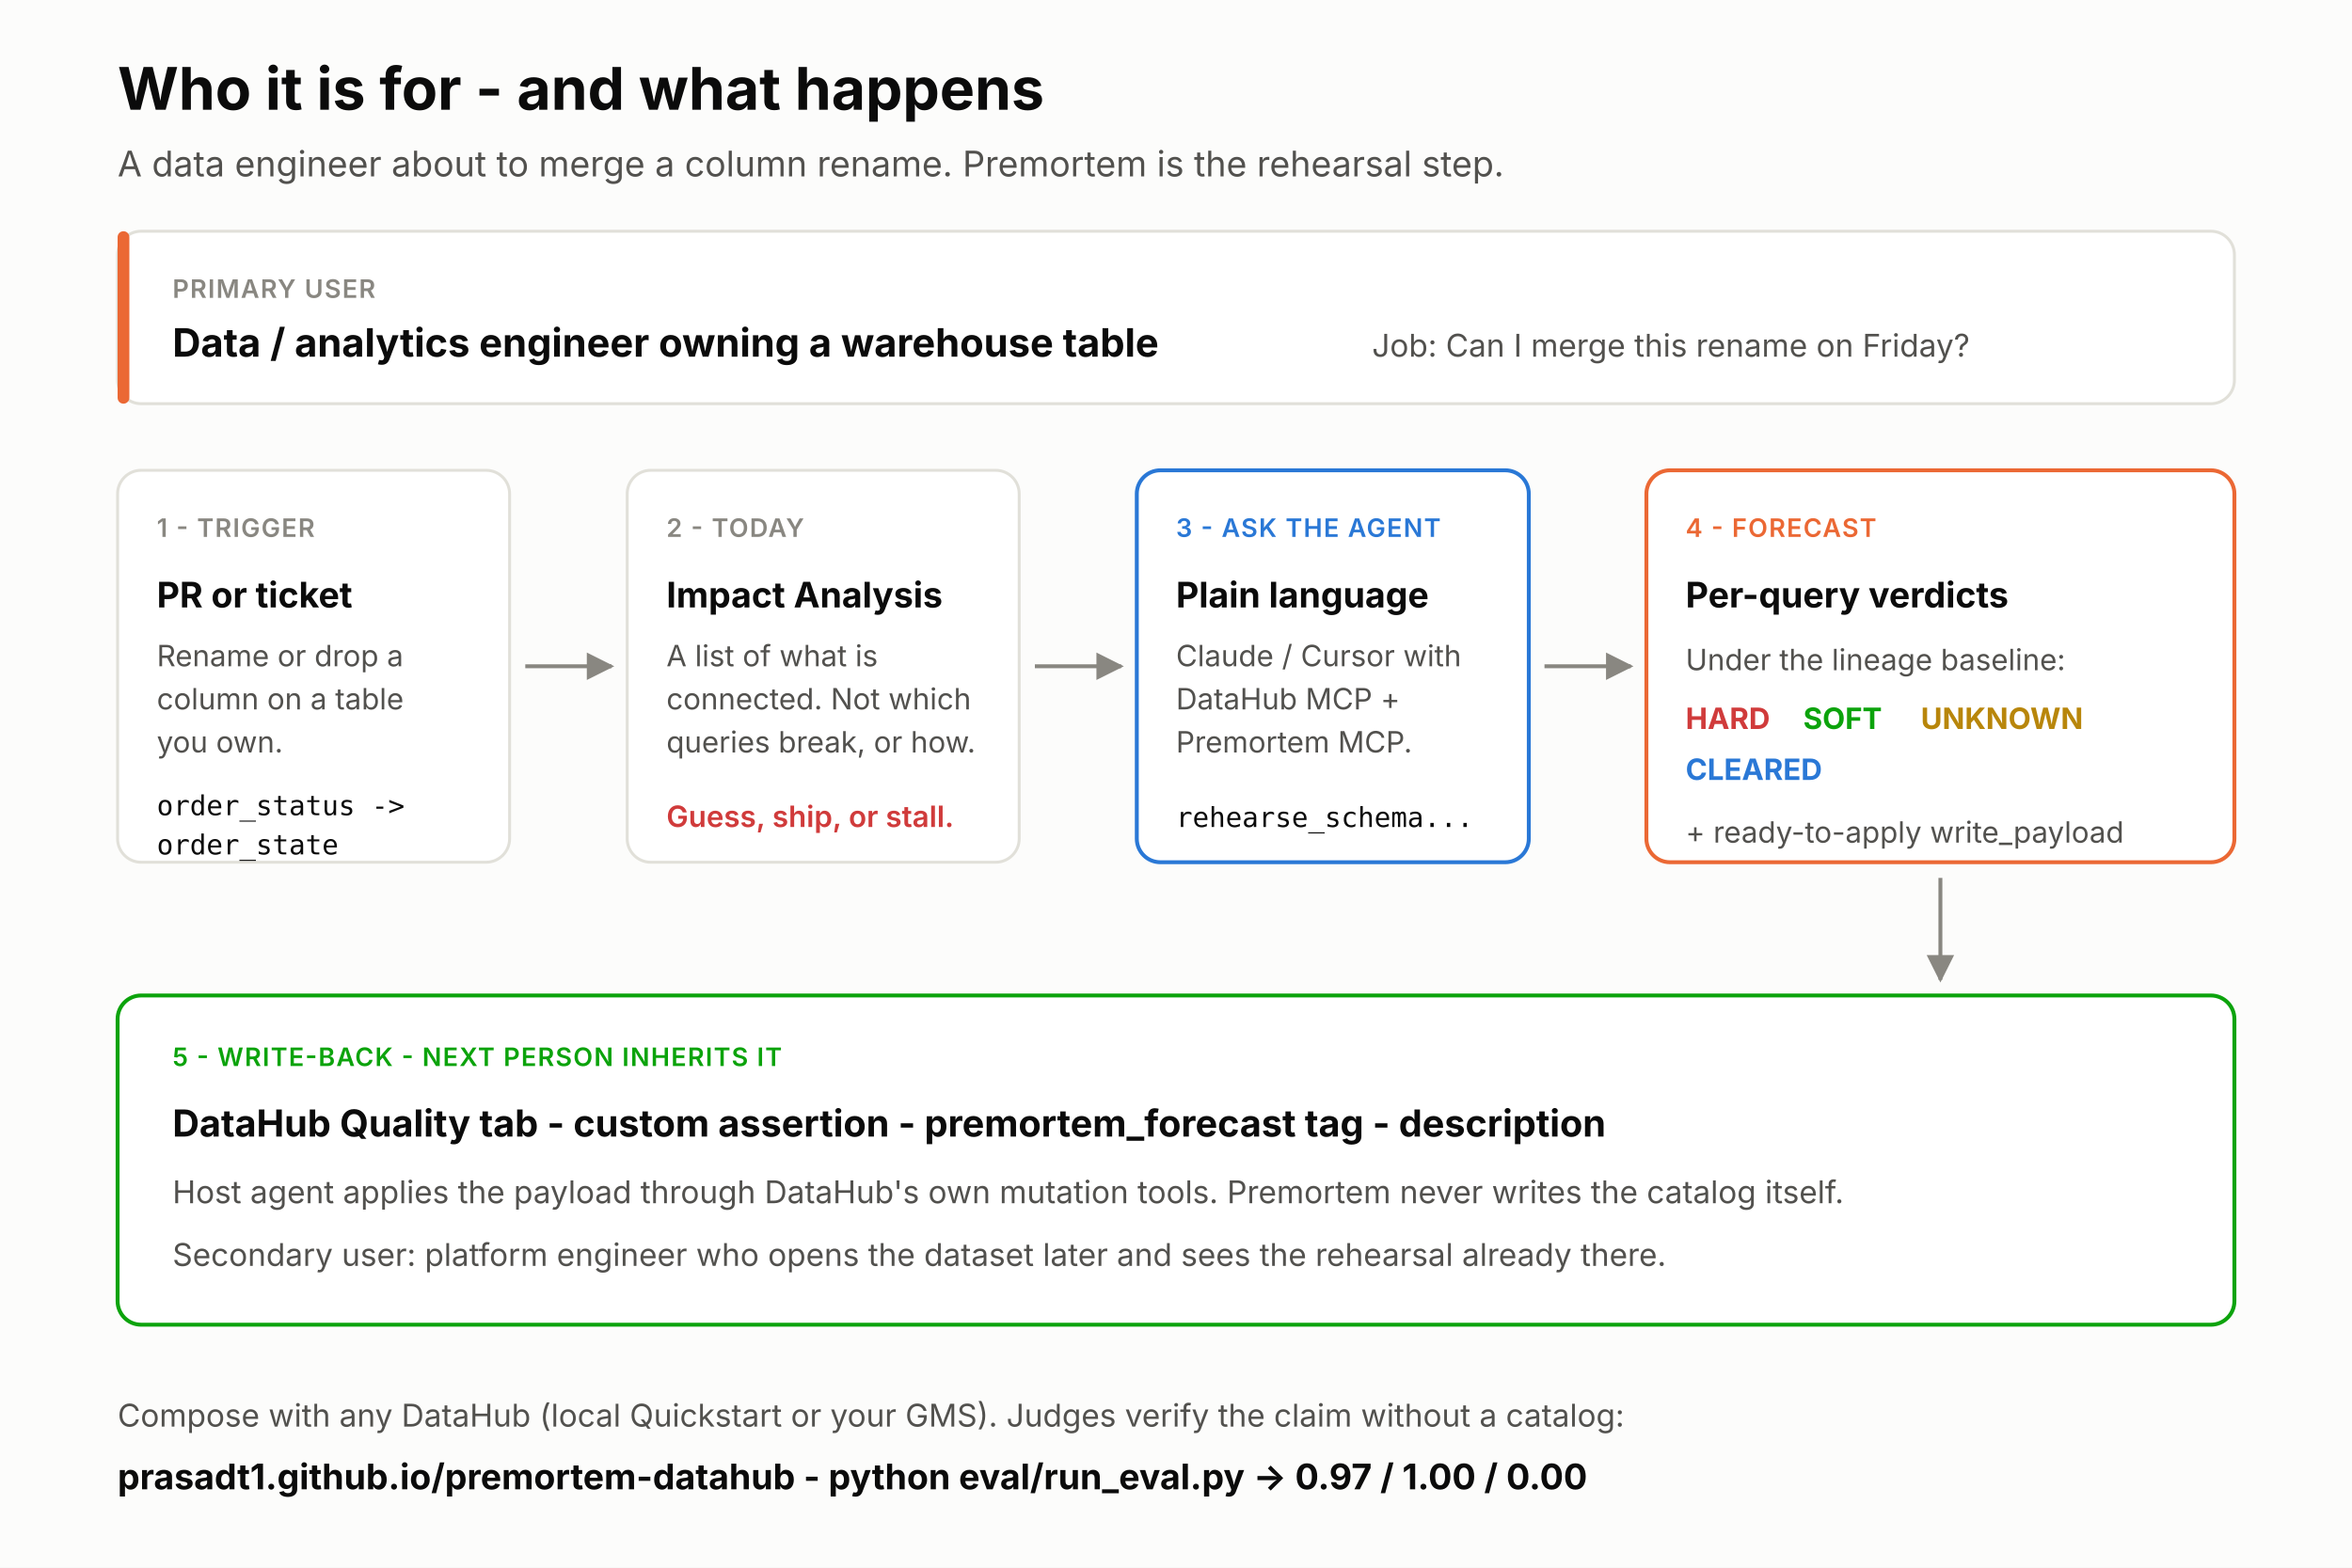
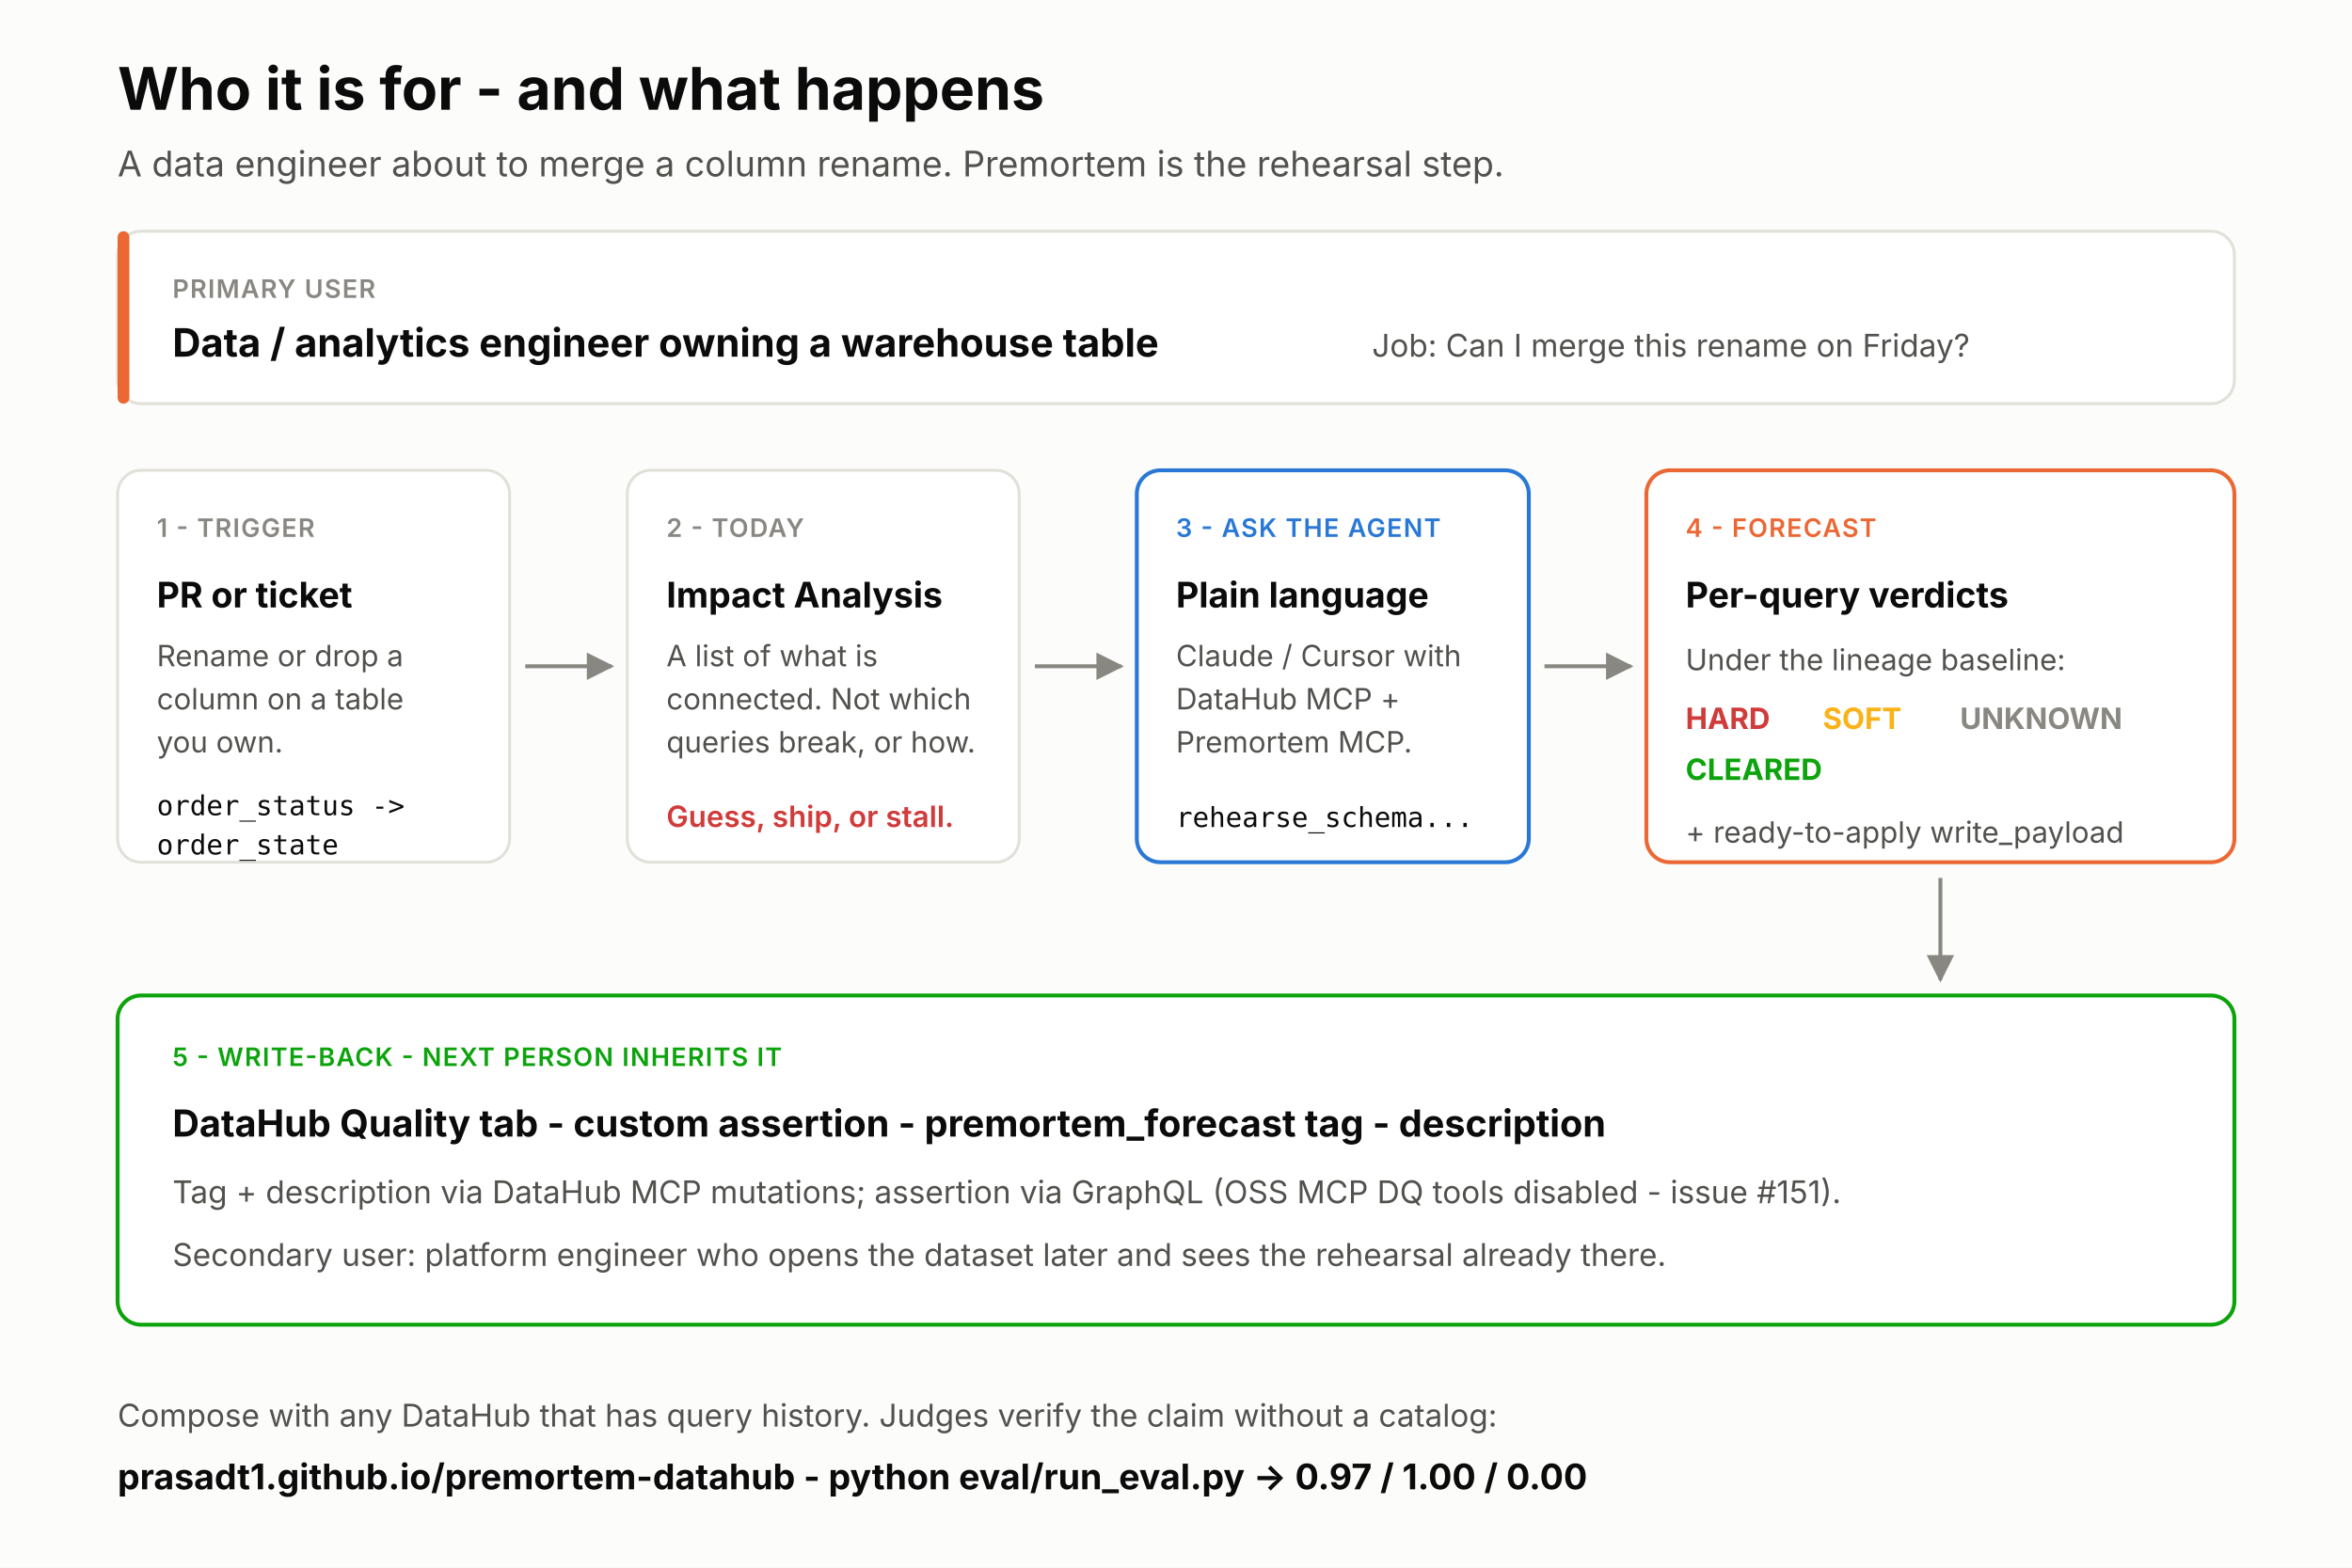
<svg xmlns="http://www.w3.org/2000/svg" viewBox="0 0 1200 800" width="1200" height="800" font-family="system-ui, -apple-system, 'Segoe UI', sans-serif">
  <rect width="1200" height="800" fill="#fcfcfb" />
  <defs>
    <marker id="ar" viewBox="0 0 10 10" refX="9" refY="5" markerWidth="7" markerHeight="7" orient="auto-start-reverse">
      <path d="M0 0 L10 5 L0 10 z" fill="#898781" />
    </marker>
  </defs>
  <text x="60" y="56" font-size="30" font-weight="700" fill="#0b0b0b">Who it is for - and what happens</text>
  <text x="60" y="90" font-size="18" fill="#52514e">A data engineer about to merge a column rename. Premortem is the rehearsal step.</text>
  <rect x="60" y="118" width="1080" height="88" rx="12" fill="#ffffff" stroke="#e1e0d9" stroke-width="1.5" />
  <rect x="60" y="118" width="6" height="88" rx="3" fill="#eb6834" />
  <text x="88" y="152" font-size="13" font-weight="600" fill="#898781" letter-spacing="0.6">PRIMARY USER</text>
  <text x="88" y="182" font-size="20" font-weight="700" fill="#0b0b0b">Data / analytics engineer owning a warehouse table</text>
  <text x="700" y="182" font-size="16" fill="#52514e">Job: Can I merge this rename on Friday?</text>
  <rect x="60" y="240" width="200" height="200" rx="12" fill="#ffffff" stroke="#e1e0d9" stroke-width="1.5" />
  <text x="80" y="274" font-size="13" font-weight="600" fill="#898781" letter-spacing="0.6">1 - TRIGGER</text>
  <text x="80" y="310" font-size="18" font-weight="700" fill="#0b0b0b">PR or ticket</text>
  <text x="80" y="340" font-size="15" fill="#52514e">Rename or drop a</text>
  <text x="80" y="362" font-size="15" fill="#52514e">column on a table</text>
  <text x="80" y="384" font-size="15" fill="#52514e">you own.</text>
  <text x="80" y="416" font-size="14" font-family="ui-monospace, Menlo, monospace" fill="#0b0b0b">order_status -&gt;</text>
  <text x="80" y="436" font-size="14" font-family="ui-monospace, Menlo, monospace" fill="#0b0b0b">order_state</text>
  <path d="M268 340 L312 340" stroke="#898781" stroke-width="2" marker-end="url(#ar)" />
  <rect x="320" y="240" width="200" height="200" rx="12" fill="#ffffff" stroke="#e1e0d9" stroke-width="1.5" />
  <text x="340" y="274" font-size="13" font-weight="600" fill="#898781" letter-spacing="0.6">2 - TODAY</text>
  <text x="340" y="310" font-size="18" font-weight="700" fill="#0b0b0b">Impact Analysis</text>
  <text x="340" y="340" font-size="15" fill="#52514e">A list of what is</text>
  <text x="340" y="362" font-size="15" fill="#52514e">connected. Not which</text>
  <text x="340" y="384" font-size="15" fill="#52514e">queries break, or how.</text>
  <text x="340" y="422" font-size="15" font-weight="600" fill="#d03b3b">Guess, ship, or stall.</text>
  <path d="M528 340 L572 340" stroke="#898781" stroke-width="2" marker-end="url(#ar)" />
  <rect x="580" y="240" width="200" height="200" rx="12" fill="#ffffff" stroke="#2a78d6" stroke-width="2" />
  <text x="600" y="274" font-size="13" font-weight="600" fill="#2a78d6" letter-spacing="0.6">3 - ASK THE AGENT</text>
  <text x="600" y="310" font-size="18" font-weight="700" fill="#0b0b0b">Plain language</text>
  <text x="600" y="340" font-size="15" fill="#52514e">Claude / Cursor with</text>
  <text x="600" y="362" font-size="15" fill="#52514e">DataHub MCP +</text>
  <text x="600" y="384" font-size="15" fill="#52514e">Premortem MCP.</text>
  <text x="600" y="422" font-size="14" font-family="ui-monospace, Menlo, monospace" fill="#0b0b0b">rehearse_schema...</text>
  <path d="M788 340 L832 340" stroke="#898781" stroke-width="2" marker-end="url(#ar)" />
  <rect x="840" y="240" width="300" height="200" rx="12" fill="#ffffff" stroke="#eb6834" stroke-width="2" />
  <text x="860" y="274" font-size="13" font-weight="600" fill="#eb6834" letter-spacing="0.6">4 - FORECAST</text>
  <text x="860" y="310" font-size="18" font-weight="700" fill="#0b0b0b">Per-query verdicts</text>
  <text x="860" y="342" font-size="15" fill="#52514e">Under the lineage baseline:</text>
  <text x="860" y="372" font-size="15" font-weight="700" fill="#d03b3b">HARD</text>
-   <text x="920" y="372" font-size="15" font-weight="700" fill="#0ca30c">SOFT</text>
-   <text x="980" y="372" font-size="15" font-weight="700" fill="#b8860b">UNKNOWN</text>
-   <text x="860" y="398" font-size="15" font-weight="700" fill="#2a78d6">CLEARED</text>
+   <text x="930" y="372" font-size="15" font-weight="700" fill="#fab219">SOFT</text>
+   <text x="1000" y="372" font-size="15" font-weight="700" fill="#898781">UNKNOWN</text>
+   <text x="860" y="398" font-size="15" font-weight="700" fill="#0ca30c">CLEARED</text>
  <text x="860" y="430" font-size="15" fill="#52514e">+ ready-to-apply write_payload</text>
  <path d="M990 448 L990 500" stroke="#898781" stroke-width="2" marker-end="url(#ar)" />
  <rect x="60" y="508" width="1080" height="168" rx="12" fill="#ffffff" stroke="#0ca30c" stroke-width="2" />
  <text x="88" y="544" font-size="13" font-weight="600" fill="#0ca30c" letter-spacing="0.6">5 - WRITE-BACK - NEXT PERSON INHERITS IT</text>
  <text x="88" y="580" font-size="19" font-weight="700" fill="#0b0b0b">DataHub Quality tab - custom assertion - premortem_forecast tag - description</text>
-   <text x="88" y="614" font-size="16" fill="#52514e">Host agent applies the payload through DataHub's own mutation tools. Premortem never writes the catalog itself.</text>
+   <text x="88" y="614" font-size="16" fill="#52514e">Tag + description via DataHub MCP mutations; assertion via GraphQL (OSS MCP DQ tools disabled - issue #151).</text>
  <text x="88" y="646" font-size="16" fill="#52514e">Secondary user: platform engineer who opens the dataset later and sees the rehearsal already there.</text>
-   <text x="60" y="728" font-size="16" fill="#52514e">Compose with any DataHub (local Quickstart or your GMS). Judges verify the claim without a catalog:</text>
+   <text x="60" y="728" font-size="16" fill="#52514e">Compose with any DataHub that has query history. Judges verify the claim without a catalog:</text>
  <text x="60" y="760" font-size="18" font-weight="700" fill="#0b0b0b">prasadt1.github.io/premortem-datahub  -  python eval/run_eval.py -&gt; 0.97 / 1.00 / 0.00</text>
</svg>
